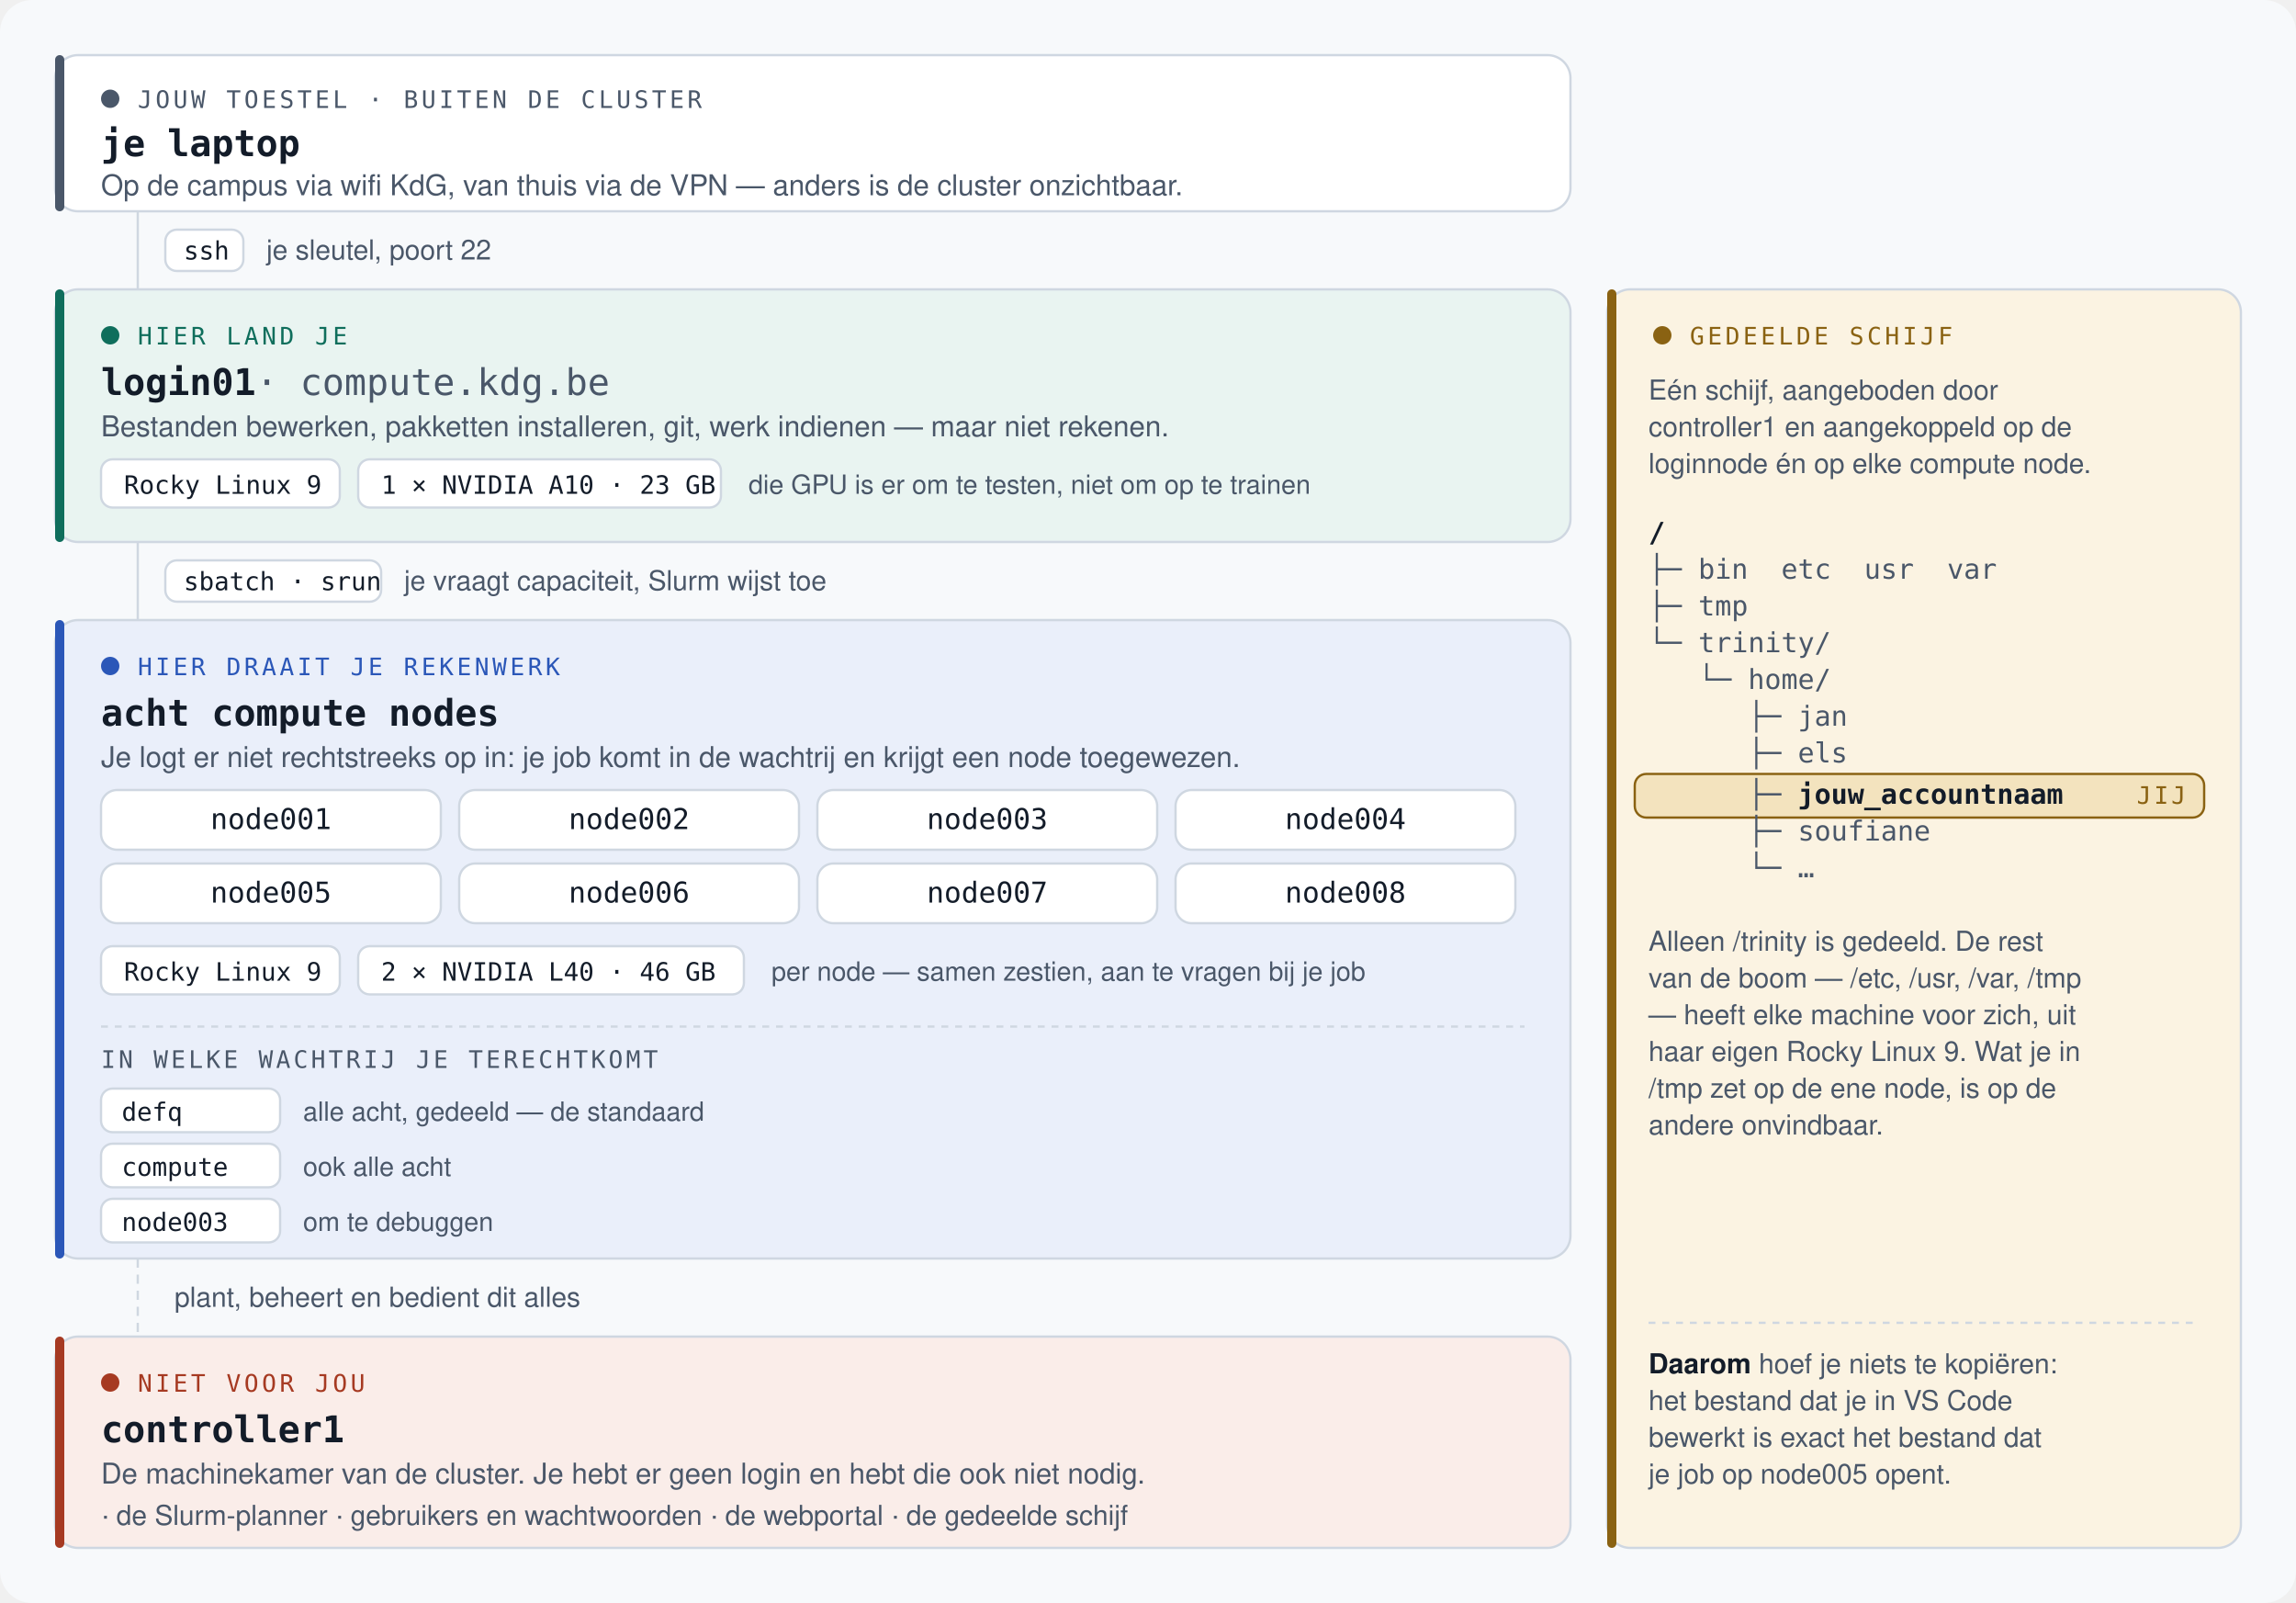
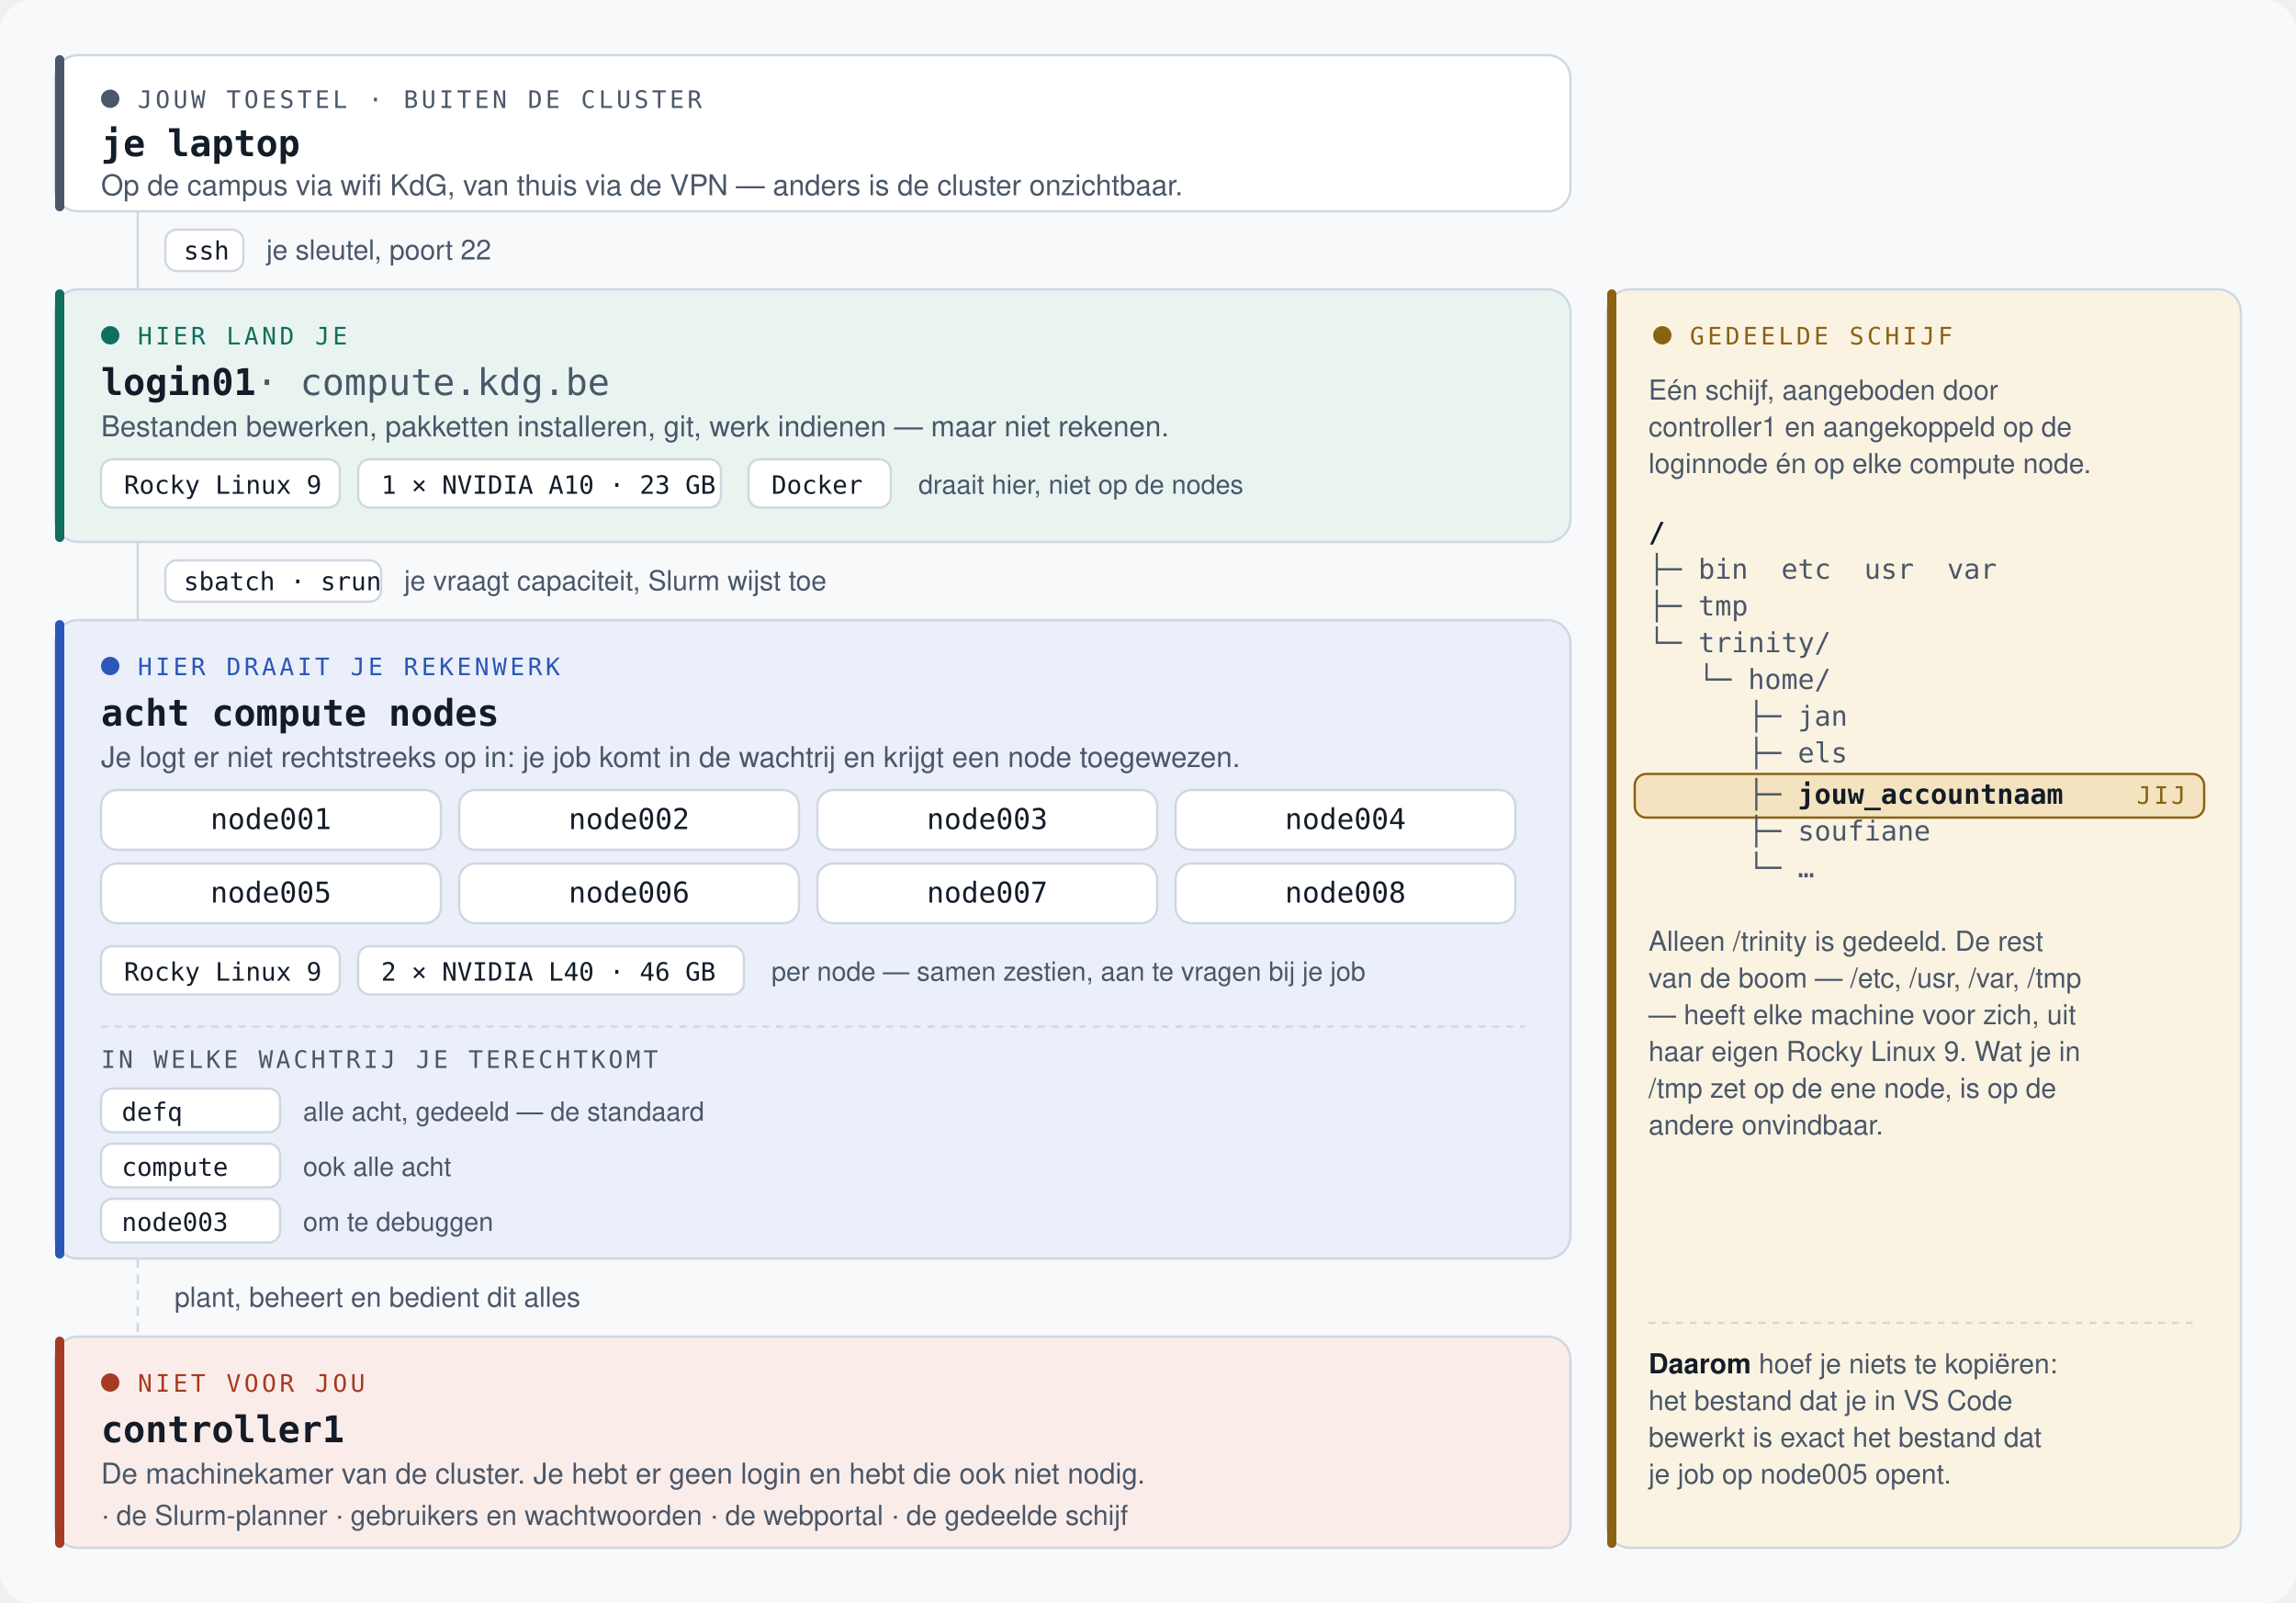
<svg xmlns="http://www.w3.org/2000/svg" viewBox="0 0 1000 698" width="1000" height="698" font-family="IBM Plex Sans, Segoe UI, Helvetica, Arial, sans-serif">
  <rect x="0" y="0" width="1000" height="698" rx="14" fill="#F7F9FB" />
  <rect x="24" y="24" width="660" height="68" rx="10" fill="#FFFFFF" stroke="#CFD7E1" />
  <rect x="24" y="24" width="4" height="68" rx="2" fill="#4A5769" />
  <circle cx="48" cy="43" r="4" fill="#4A5769" />
  <text x="60" y="47" font-family="IBM Plex Mono, Consolas, monospace" font-size="10.5" letter-spacing="1.4" fill="#4A5769">JOUW TOESTEL · BUITEN DE CLUSTER</text>
  <text x="44" y="68" font-family="IBM Plex Mono, Consolas, monospace" font-size="16" font-weight="600" fill="#131C29">je laptop</text>
  <text x="44" y="85" font-size="12.5" fill="#4A5769">Op de campus via wifi KdG, van thuis via de VPN — anders is de cluster onzichtbaar.</text>
  <line x1="60" y1="92" x2="60" y2="126" stroke="#CFD7E1" />
  <rect x="72" y="100" width="34" height="18" rx="5" fill="#FFFFFF" stroke="#CFD7E1" />
  <text x="80" y="113" font-family="IBM Plex Mono, Consolas, monospace" font-size="11" fill="#131C29">ssh</text>
  <text x="116" y="113" font-size="12" fill="#4A5769">je sleutel, poort 22</text>
  <rect x="24" y="126" width="660" height="110" rx="10" fill="#E9F4F1" stroke="#CFD7E1" />
  <rect x="24" y="126" width="4" height="110" rx="2" fill="#0F6E5C" />
  <circle cx="48" cy="146" r="4" fill="#0F6E5C" />
  <text x="60" y="150" font-family="IBM Plex Mono, Consolas, monospace" font-size="10.5" letter-spacing="1.4" fill="#0F6E5C">HIER LAND JE</text>
  <text x="44" y="172" font-family="IBM Plex Mono, Consolas, monospace" font-size="16" font-weight="600" fill="#131C29">login01<tspan fill="#4A5769" font-weight="400"> · compute.kdg.be</tspan>
  </text>
  <text x="44" y="190" font-size="12.5" fill="#4A5769">Bestanden bewerken, pakketten installeren, git, werk indienen — maar niet rekenen.</text>
  <rect x="44" y="200" width="104" height="21" rx="5" fill="#FFFFFF" stroke="#CFD7E1" />
  <text x="54" y="215" font-family="IBM Plex Mono, Consolas, monospace" font-size="11" fill="#131C29">Rocky Linux 9</text>
  <rect x="156" y="200" width="158" height="21" rx="5" fill="#FFFFFF" stroke="#CFD7E1" />
  <text x="166" y="215" font-family="IBM Plex Mono, Consolas, monospace" font-size="11" fill="#131C29">1 × NVIDIA A10 · 23 GB</text>
-   <text x="326" y="215" font-size="11.5" fill="#4A5769">die GPU is er om te testen, niet om op te trainen</text>
+   <rect x="326" y="200" width="62" height="21" rx="5" fill="#FFFFFF" stroke="#CFD7E1" />
+   <text x="336" y="215" font-family="IBM Plex Mono, Consolas, monospace" font-size="11" fill="#131C29">Docker</text>
+   <text x="400" y="215" font-size="11.5" fill="#4A5769">draait hier, niet op de nodes</text>
  <line x1="60" y1="236" x2="60" y2="270" stroke="#CFD7E1" />
  <rect x="72" y="244" width="94" height="18" rx="5" fill="#FFFFFF" stroke="#CFD7E1" />
  <text x="80" y="257" font-family="IBM Plex Mono, Consolas, monospace" font-size="11" fill="#131C29">sbatch · srun</text>
  <text x="176" y="257" font-size="12" fill="#4A5769">je vraagt capaciteit, Slurm wijst toe</text>
  <rect x="24" y="270" width="660" height="278" rx="10" fill="#EAEFFA" stroke="#CFD7E1" />
  <rect x="24" y="270" width="4" height="278" rx="2" fill="#2B57B8" />
  <circle cx="48" cy="290" r="4" fill="#2B57B8" />
  <text x="60" y="294" font-family="IBM Plex Mono, Consolas, monospace" font-size="10.5" letter-spacing="1.4" fill="#2B57B8">HIER DRAAIT JE REKENWERK</text>
  <text x="44" y="316" font-family="IBM Plex Mono, Consolas, monospace" font-size="16" font-weight="600" fill="#131C29">acht compute nodes</text>
  <text x="44" y="334" font-size="12.5" fill="#4A5769">Je logt er niet rechtstreeks op in: je job komt in de wachtrij en krijgt een node toegewezen.</text>
  <g font-family="IBM Plex Mono, Consolas, monospace" font-size="12.5" fill="#131C29" text-anchor="middle">
    <rect x="44" y="344" width="148" height="26" rx="7" fill="#FFFFFF" stroke="#CFD7E1" />
    <text x="118" y="361">node001</text>
    <rect x="200" y="344" width="148" height="26" rx="7" fill="#FFFFFF" stroke="#CFD7E1" />
    <text x="274" y="361">node002</text>
    <rect x="356" y="344" width="148" height="26" rx="7" fill="#FFFFFF" stroke="#CFD7E1" />
    <text x="430" y="361">node003</text>
    <rect x="512" y="344" width="148" height="26" rx="7" fill="#FFFFFF" stroke="#CFD7E1" />
    <text x="586" y="361">node004</text>
    <rect x="44" y="376" width="148" height="26" rx="7" fill="#FFFFFF" stroke="#CFD7E1" />
    <text x="118" y="393">node005</text>
    <rect x="200" y="376" width="148" height="26" rx="7" fill="#FFFFFF" stroke="#CFD7E1" />
    <text x="274" y="393">node006</text>
    <rect x="356" y="376" width="148" height="26" rx="7" fill="#FFFFFF" stroke="#CFD7E1" />
    <text x="430" y="393">node007</text>
    <rect x="512" y="376" width="148" height="26" rx="7" fill="#FFFFFF" stroke="#CFD7E1" />
    <text x="586" y="393">node008</text>
  </g>
  <rect x="44" y="412" width="104" height="21" rx="5" fill="#FFFFFF" stroke="#CFD7E1" />
  <text x="54" y="427" font-family="IBM Plex Mono, Consolas, monospace" font-size="11" fill="#131C29">Rocky Linux 9</text>
  <rect x="156" y="412" width="168" height="21" rx="5" fill="#FFFFFF" stroke="#CFD7E1" />
  <text x="166" y="427" font-family="IBM Plex Mono, Consolas, monospace" font-size="11" fill="#131C29">2 × NVIDIA L40 · 46 GB</text>
  <text x="336" y="427" font-size="11.5" fill="#4A5769">per node — samen zestien, aan te vragen bij je job</text>
  <line x1="44" y1="447" x2="664" y2="447" stroke="#CFD7E1" stroke-dasharray="3 3" />
  <text x="44" y="465" font-family="IBM Plex Mono, Consolas, monospace" font-size="10.5" letter-spacing="1.3" fill="#4A5769">IN WELKE WACHTRIJ JE TERECHTKOMT</text>
  <g font-size="11.5" fill="#4A5769">
    <rect x="44" y="474" width="78" height="19" rx="5" fill="#FFFFFF" stroke="#CFD7E1" />
    <text x="53" y="488" font-family="IBM Plex Mono, Consolas, monospace" font-size="11" fill="#131C29">defq</text>
    <text x="132" y="488">alle acht, gedeeld — de standaard</text>
    <rect x="44" y="498" width="78" height="19" rx="5" fill="#FFFFFF" stroke="#CFD7E1" />
    <text x="53" y="512" font-family="IBM Plex Mono, Consolas, monospace" font-size="11" fill="#131C29">compute</text>
    <text x="132" y="512">ook alle acht</text>
    <rect x="44" y="522" width="78" height="19" rx="5" fill="#FFFFFF" stroke="#CFD7E1" />
    <text x="53" y="536" font-family="IBM Plex Mono, Consolas, monospace" font-size="11" fill="#131C29">node003</text>
    <text x="132" y="536">om te debuggen</text>
  </g>
  <line x1="60" y1="548" x2="60" y2="582" stroke="#CFD7E1" stroke-dasharray="4 3" />
  <text x="76" y="569" font-size="12" fill="#4A5769">plant, beheert en bedient dit alles</text>
  <rect x="24" y="582" width="660" height="92" rx="10" fill="#FAEDE9" stroke="#CFD7E1" />
  <rect x="24" y="582" width="4" height="92" rx="2" fill="#A63A22" />
  <circle cx="48" cy="602" r="4" fill="#A63A22" />
  <text x="60" y="606" font-family="IBM Plex Mono, Consolas, monospace" font-size="10.5" letter-spacing="1.4" fill="#A63A22">NIET VOOR JOU</text>
  <text x="44" y="628" font-family="IBM Plex Mono, Consolas, monospace" font-size="16" font-weight="600" fill="#131C29">controller1</text>
  <text x="44" y="646" font-size="12.5" fill="#4A5769">De machinekamer van de cluster. Je hebt er geen login en hebt die ook niet nodig.</text>
  <text x="44" y="664" font-size="12" fill="#4A5769">· de Slurm-planner   · gebruikers en wachtwoorden   · de webportal   · de gedeelde schijf</text>
  <rect x="700" y="126" width="276" height="548" rx="10" fill="#FBF3E2" stroke="#CFD7E1" />
  <rect x="700" y="126" width="4" height="548" rx="2" fill="#8A6212" />
  <circle cx="724" cy="146" r="4" fill="#8A6212" />
  <text x="736" y="150" font-family="IBM Plex Mono, Consolas, monospace" font-size="10.5" letter-spacing="1.4" fill="#8A6212">GEDEELDE SCHIJF</text>
  <g font-size="12" fill="#4A5769">
    <text x="718" y="174">Eén schijf, aangeboden door</text>
    <text x="718" y="190">controller1 en aangekoppeld op de</text>
    <text x="718" y="206">loginnode én op elke compute node.</text>
  </g>
  <rect x="712" y="337" width="248" height="19" rx="5" fill="#F3E3BE" stroke="#8A6212" />
  <g font-family="IBM Plex Mono, Consolas, monospace" font-size="12" fill="#4A5769" xml:space="preserve">
    <text x="718" y="236" fill="#131C29" font-weight="600">/</text>
    <text x="718" y="252">├─ bin  etc  usr  var</text>
    <text x="718" y="268">├─ tmp</text>
    <text x="718" y="284">└─ trinity/</text>
    <text x="718" y="300">   └─ home/</text>
    <text x="718" y="316">      ├─ jan</text>
    <text x="718" y="332">      ├─ els</text>
    <text x="718" y="350">      ├─ <tspan fill="#131C29" font-weight="600">jouw_accountnaam</tspan>
    </text>
    <text x="718" y="366">      ├─ soufiane</text>
    <text x="718" y="382">      └─ …</text>
    <text x="952" y="350" text-anchor="end" font-size="10.5" letter-spacing="1.2" fill="#8A6212">JIJ</text>
  </g>
  <g font-size="12" fill="#4A5769">
    <text x="718" y="414">Alleen /trinity is gedeeld. De rest</text>
    <text x="718" y="430">van de boom — /etc, /usr, /var, /tmp</text>
    <text x="718" y="446">— heeft elke machine voor zich, uit</text>
    <text x="718" y="462">haar eigen Rocky Linux 9. Wat je in</text>
    <text x="718" y="478">/tmp zet op de ene node, is op de</text>
    <text x="718" y="494">andere onvindbaar.</text>
  </g>
  <line x1="718" y1="576" x2="958" y2="576" stroke="#CFD7E1" stroke-dasharray="3 3" />
  <g font-size="12" fill="#4A5769">
    <text x="718" y="598">
      <tspan font-weight="600" fill="#131C29">Daarom</tspan> hoef je niets te kopiëren:</text>
    <text x="718" y="614">het bestand dat je in VS Code</text>
    <text x="718" y="630">bewerkt is exact het bestand dat</text>
    <text x="718" y="646">je job op node005 opent.</text>
  </g>
</svg>
